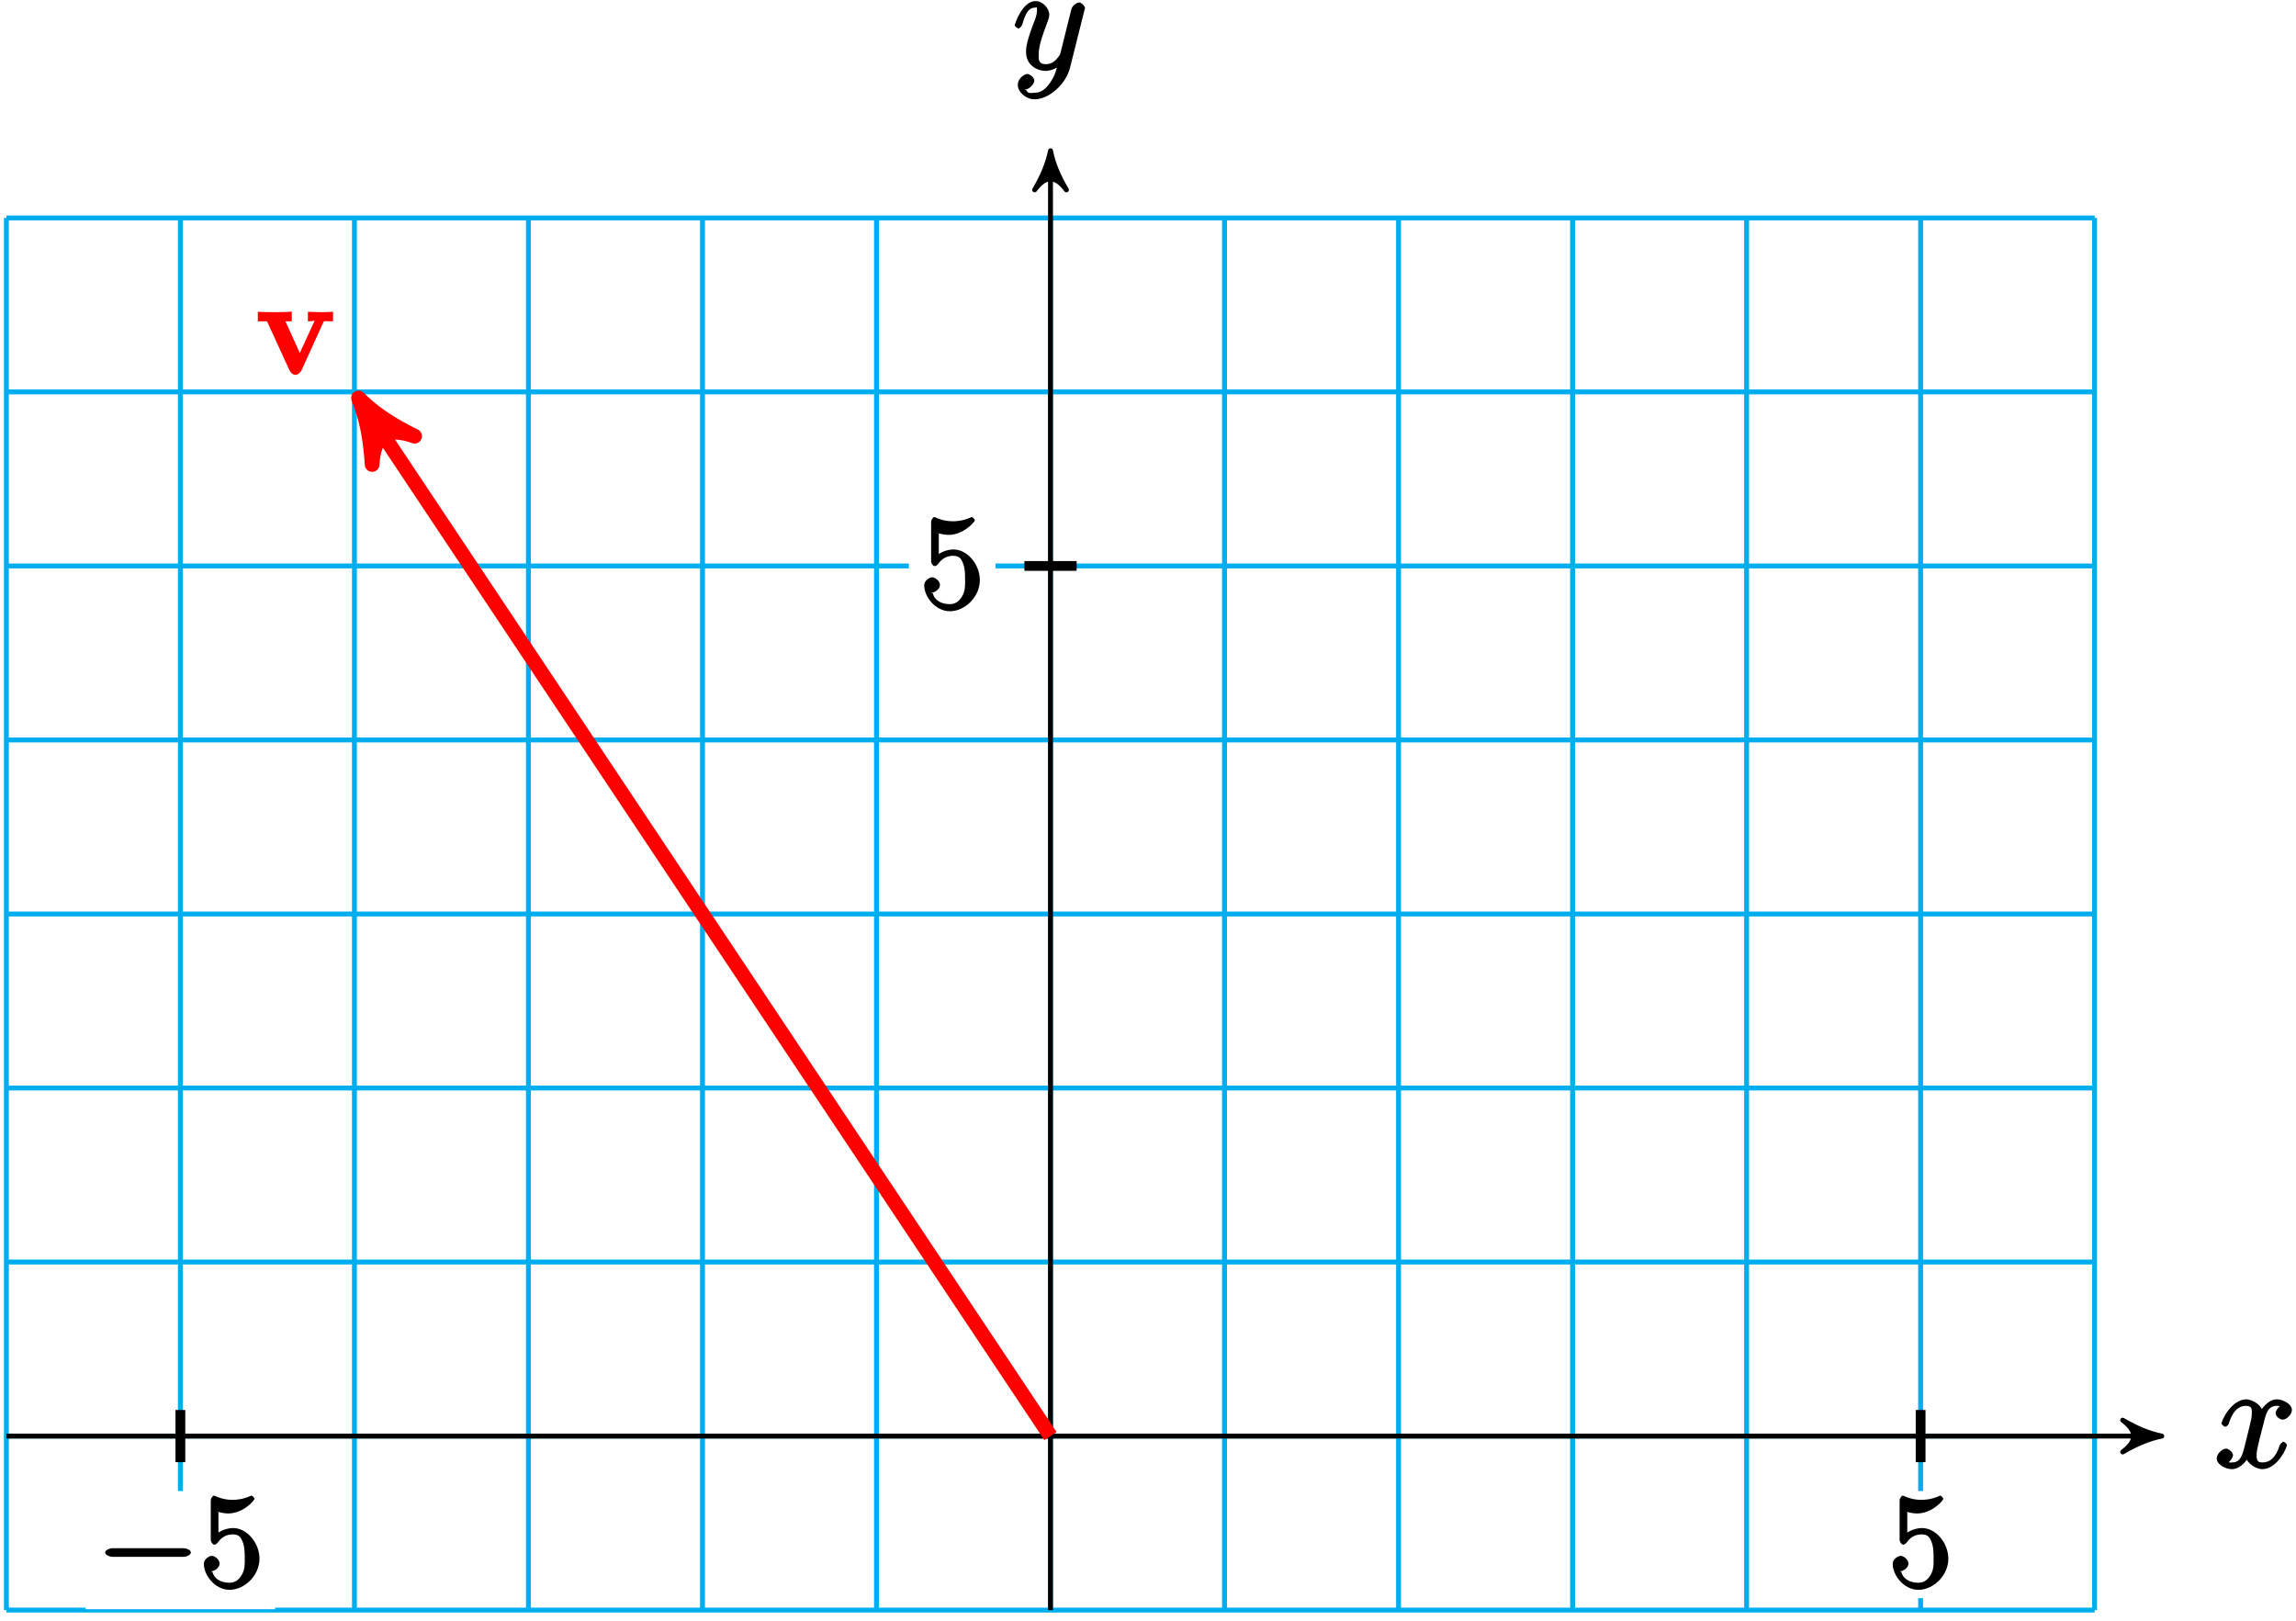
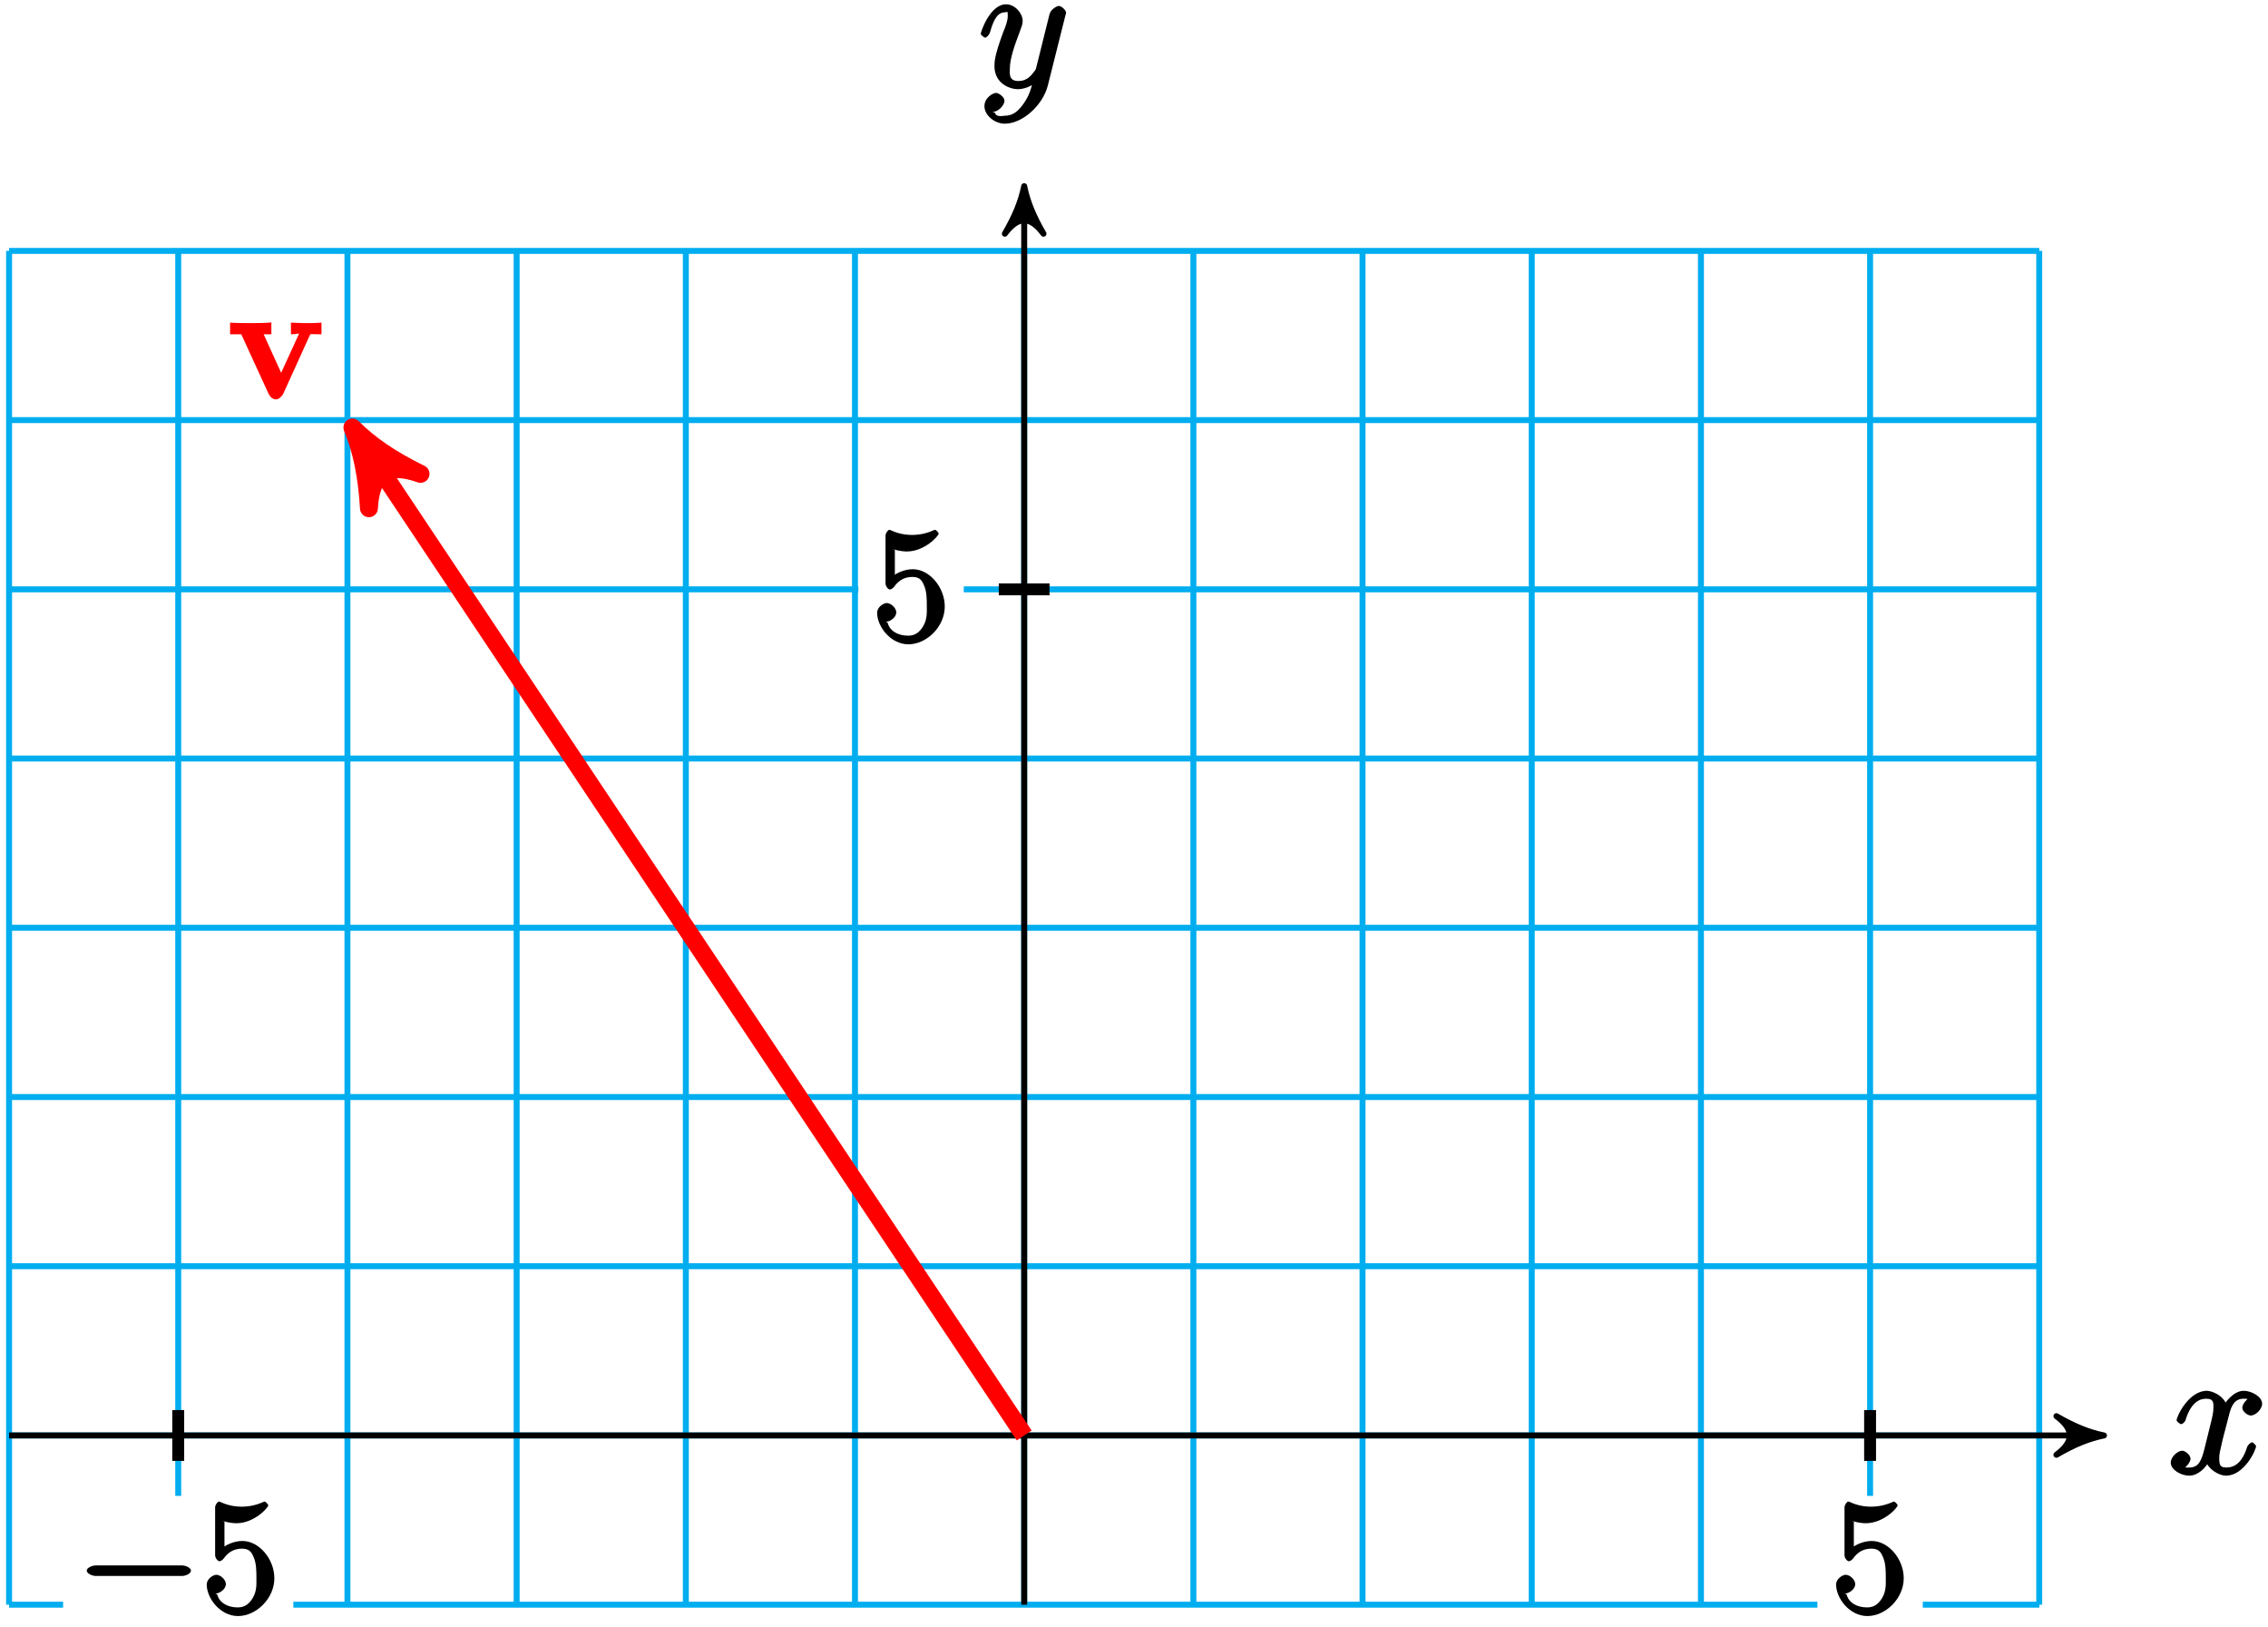
- <svg xmlns="http://www.w3.org/2000/svg" xmlns:xlink="http://www.w3.org/1999/xlink" width="187pt" height="132pt" viewBox="0 0 187 132" version="1.1">
+ <svg xmlns="http://www.w3.org/2000/svg" xmlns:xlink="http://www.w3.org/1999/xlink" width="152pt" height="109pt" viewBox="0 0 152 109" version="1.1">
  <defs>
    <g>
      <symbol overflow="visible" id="glyph0-0">
        <path style="stroke:none;" d="" />
      </symbol>
      <symbol overflow="visible" id="glyph0-1">
        <path style="stroke:none;" d="M 5.672 -5.172 C 5.281 -5.109 4.969 -4.656 4.969 -4.438 C 4.969 -4.141 5.359 -3.906 5.531 -3.906 C 5.891 -3.906 6.297 -4.359 6.297 -4.688 C 6.297 -5.188 5.562 -5.562 5.062 -5.562 C 4.344 -5.562 3.766 -4.703 3.656 -4.469 L 3.984 -4.469 C 3.703 -5.359 2.812 -5.562 2.594 -5.562 C 1.375 -5.562 0.562 -3.844 0.562 -3.578 C 0.562 -3.531 0.781 -3.328 0.859 -3.328 C 0.953 -3.328 1.094 -3.438 1.156 -3.578 C 1.562 -4.922 2.219 -5.031 2.562 -5.031 C 3.094 -5.031 3.031 -4.672 3.031 -4.391 C 3.031 -4.125 2.969 -3.844 2.828 -3.281 L 2.422 -1.641 C 2.234 -0.922 2.062 -0.422 1.422 -0.422 C 1.359 -0.422 1.172 -0.375 0.922 -0.531 L 0.812 -0.281 C 1.25 -0.359 1.5 -0.859 1.5 -1 C 1.5 -1.25 1.156 -1.547 0.938 -1.547 C 0.641 -1.547 0.172 -1.141 0.172 -0.75 C 0.172 -0.25 0.891 0.125 1.406 0.125 C 1.984 0.125 2.5 -0.375 2.75 -0.859 L 2.469 -0.969 C 2.672 -0.266 3.438 0.125 3.875 0.125 C 5.094 0.125 5.891 -1.594 5.891 -1.859 C 5.891 -1.906 5.688 -2.109 5.625 -2.109 C 5.516 -2.109 5.328 -1.906 5.297 -1.812 C 4.969 -0.75 4.453 -0.422 3.906 -0.422 C 3.484 -0.422 3.422 -0.578 3.422 -1.062 C 3.422 -1.328 3.469 -1.516 3.656 -2.312 L 4.078 -3.938 C 4.25 -4.656 4.5 -5.031 5.062 -5.031 C 5.078 -5.031 5.297 -5.062 5.547 -4.906 Z M 5.672 -5.172 " />
      </symbol>
      <symbol overflow="visible" id="glyph0-2">
        <path style="stroke:none;" d="M 3.031 1.094 C 2.703 1.547 2.359 1.906 1.766 1.906 C 1.625 1.906 1.203 2.031 1.109 1.703 C 0.906 1.641 0.969 1.641 0.984 1.641 C 1.344 1.641 1.75 1.188 1.75 0.906 C 1.75 0.641 1.359 0.375 1.188 0.375 C 0.984 0.375 0.406 0.688 0.406 1.266 C 0.406 1.875 1.094 2.438 1.766 2.438 C 2.969 2.438 4.328 1.188 4.656 -0.125 L 5.828 -4.797 C 5.844 -4.859 5.875 -4.922 5.875 -5 C 5.875 -5.172 5.562 -5.453 5.391 -5.453 C 5.281 -5.453 4.859 -5.25 4.766 -4.891 L 3.891 -1.375 C 3.828 -1.156 3.875 -1.25 3.781 -1.109 C 3.531 -0.781 3.266 -0.422 2.688 -0.422 C 2.016 -0.422 2.109 -0.922 2.109 -1.25 C 2.109 -1.922 2.438 -2.844 2.766 -3.703 C 2.891 -4.047 2.969 -4.219 2.969 -4.453 C 2.969 -4.953 2.453 -5.562 1.859 -5.562 C 0.766 -5.562 0.156 -3.688 0.156 -3.578 C 0.156 -3.531 0.375 -3.328 0.453 -3.328 C 0.562 -3.328 0.734 -3.531 0.781 -3.688 C 1.062 -4.703 1.359 -5.031 1.828 -5.031 C 1.938 -5.031 1.969 -5.172 1.969 -4.781 C 1.969 -4.469 1.844 -4.125 1.656 -3.672 C 1.078 -2.109 1.078 -1.703 1.078 -1.422 C 1.078 -0.281 2.062 0.125 2.656 0.125 C 3 0.125 3.531 -0.031 3.844 -0.344 L 3.688 -0.516 C 3.516 0.141 3.438 0.5 3.031 1.094 Z M 3.031 1.094 " />
      </symbol>
      <symbol overflow="visible" id="glyph1-0">
        <path style="stroke:none;" d="" />
      </symbol>
      <symbol overflow="visible" id="glyph1-1">
        <path style="stroke:none;" d="M 1.375 -6.172 C 1.844 -6.016 2.219 -6 2.344 -6 C 3.547 -6 4.484 -7.047 4.484 -7.203 C 4.484 -7.25 4.312 -7.453 4.234 -7.453 C 4.219 -7.453 4.203 -7.453 4.109 -7.406 C 3.5 -7.141 2.984 -7.109 2.703 -7.109 C 1.984 -7.109 1.484 -7.328 1.281 -7.422 C 1.203 -7.453 1.188 -7.453 1.172 -7.453 C 1.094 -7.453 0.922 -7.234 0.922 -7.062 L 0.922 -3.859 C 0.922 -3.672 1.094 -3.453 1.219 -3.453 C 1.266 -3.453 1.406 -3.516 1.5 -3.641 C 1.812 -4.078 2.203 -4.297 2.734 -4.297 C 3.312 -4.297 3.406 -3.922 3.5 -3.734 C 3.688 -3.312 3.688 -2.781 3.688 -2.375 C 3.688 -1.969 3.734 -1.469 3.438 -0.984 C 3.203 -0.594 2.906 -0.359 2.438 -0.359 C 1.719 -0.359 1.188 -0.703 1.062 -1.234 C 0.875 -1.312 0.953 -1.297 1 -1.297 C 1.188 -1.297 1.641 -1.562 1.641 -1.922 C 1.641 -2.234 1.266 -2.547 1 -2.547 C 0.812 -2.547 0.359 -2.297 0.359 -1.891 C 0.359 -0.969 1.266 0.219 2.453 0.219 C 3.672 0.219 4.891 -0.953 4.891 -2.312 C 4.891 -3.594 3.875 -4.812 2.75 -4.812 C 2.125 -4.812 1.531 -4.5 1.25 -4.203 L 1.547 -4.094 L 1.547 -6.109 Z M 1.375 -6.172 " />
      </symbol>
      <symbol overflow="visible" id="glyph2-0">
        <path style="stroke:none;" d="" />
      </symbol>
      <symbol overflow="visible" id="glyph2-1">
        <path style="stroke:none;" d="M 7.094 -2.469 C 7.281 -2.469 7.672 -2.609 7.672 -2.828 C 7.672 -3.031 7.281 -3.172 7.094 -3.172 L 1.266 -3.172 C 1.094 -3.172 0.688 -3.031 0.688 -2.828 C 0.688 -2.609 1.094 -2.469 1.266 -2.469 Z M 7.094 -2.469 " />
      </symbol>
      <symbol overflow="visible" id="glyph3-0">
        <path style="stroke:none;" d="" />
      </symbol>
      <symbol overflow="visible" id="glyph3-1">
        <path style="stroke:none;" d="M 5.453 -4.219 C 5.531 -4.375 5.453 -4.312 6.25 -4.312 L 6.25 -5.094 C 5.734 -5.062 5.719 -5.062 5.281 -5.062 C 4.984 -5.062 4.969 -5.062 4.203 -5.094 L 4.203 -4.312 C 4.641 -4.312 4.734 -4.406 4.734 -4.344 C 4.734 -4.328 4.781 -4.422 4.828 -4.531 L 3.547 -1.734 L 2.375 -4.312 L 2.891 -4.312 L 2.891 -5.109 C 2.516 -5.062 1.766 -5.062 1.469 -5.062 C 1.156 -5.062 0.531 -5.062 0.125 -5.094 L 0.125 -4.312 L 0.875 -4.312 L 2.688 -0.359 C 2.781 -0.156 2.953 0.047 3.203 0.047 C 3.375 0.047 3.578 -0.125 3.688 -0.328 Z M 5.453 -4.219 " />
      </symbol>
    </g>
  </defs>
  <g id="surface1">
-     <path style="fill:none;stroke-width:0.399;stroke-linecap:butt;stroke-linejoin:miter;stroke:rgb(0%,67.839%,93.729%);stroke-opacity:1;stroke-miterlimit:10;" d="M -85.04 -14.173 L 85.042 -14.173 M -85.04 -0.001 L 85.042 -0.001 M -85.04 14.175 L 85.042 14.175 M -85.04 28.347 L 85.042 28.347 M -85.04 42.519 L 85.042 42.519 M -85.04 56.694 L 85.042 56.694 M -85.04 70.866 L 85.042 70.866 M -85.04 85.042 L 85.042 85.042 M -85.04 99.21 L 85.042 99.21 M -85.04 -14.173 L -85.04 99.214 M -70.869 -14.173 L -70.869 99.214 M -56.693 -14.173 L -56.693 99.214 M -42.521 -14.173 L -42.521 99.214 M -28.345 -14.173 L -28.345 99.214 M -14.173 -14.173 L -14.173 99.214 M -0.001 -14.173 L -0.001 99.214 M 14.174 -14.173 L 14.174 99.214 M 28.346 -14.173 L 28.346 99.214 M 42.522 -14.173 L 42.522 99.214 M 56.694 -14.173 L 56.694 99.214 M 70.866 -14.173 L 70.866 99.214 M 85.034 -14.173 L 85.034 99.214 " transform="matrix(1,0,0,-1,85.56,116.96)" />
-     <path style="fill:none;stroke-width:0.399;stroke-linecap:butt;stroke-linejoin:miter;stroke:rgb(0%,0%,0%);stroke-opacity:1;stroke-miterlimit:10;" d="M -85.04 -0.001 L 89.713 -0.001 " transform="matrix(1,0,0,-1,85.56,116.96)" />
-     <path style="fill-rule:nonzero;fill:rgb(0%,0%,0%);fill-opacity:1;stroke-width:0.399;stroke-linecap:butt;stroke-linejoin:round;stroke:rgb(0%,0%,0%);stroke-opacity:1;stroke-miterlimit:10;" d="M 0.797 -0.001 C -0.199 0.198 -1.195 0.597 -2.391 1.296 C -1.195 0.398 -1.195 -0.399 -2.391 -1.294 C -1.195 -0.599 -0.199 -0.2 0.797 -0.001 Z M 0.797 -0.001 " transform="matrix(1,0,0,-1,175.2734,116.96)" />
+     <path style="fill:none;stroke-width:0.399;stroke-linecap:butt;stroke-linejoin:miter;stroke:rgb(0%,67.839%,93.729%);stroke-opacity:1;stroke-miterlimit:10;" d="M -68.031 -11.34 L 68.032 -11.34 M -68.031 0 L 68.032 0 M -68.031 11.34 L 68.032 11.34 M -68.031 22.676 L 68.032 22.676 M -68.031 34.016 L 68.032 34.016 M -68.031 45.356 L 68.032 45.356 M -68.031 56.692 L 68.032 56.692 M -68.031 68.032 L 68.032 68.032 M -68.031 79.368 L 68.032 79.368 M -68.031 -11.34 L -68.031 79.371 M -56.695 -11.34 L -56.695 79.371 M -45.355 -11.34 L -45.355 79.371 M -34.015 -11.34 L -34.015 79.371 M -22.675 -11.34 L -22.675 79.371 M -11.339 -11.34 L -11.339 79.371 M 0.001 -11.34 L 0.001 79.371 M 11.34 -11.34 L 11.34 79.371 M 22.676 -11.34 L 22.676 79.371 M 34.016 -11.34 L 34.016 79.371 M 45.356 -11.34 L 45.356 79.371 M 56.692 -11.34 L 56.692 79.371 M 68.028 -11.34 L 68.028 79.371 " transform="matrix(1,0,0,-1,68.64,96.18)" />
+     <path style="fill:none;stroke-width:0.399;stroke-linecap:butt;stroke-linejoin:miter;stroke:rgb(0%,0%,0%);stroke-opacity:1;stroke-miterlimit:10;" d="M -68.031 0 L 71.571 0 " transform="matrix(1,0,0,-1,68.64,96.18)" />
+     <path style="fill-rule:nonzero;fill:rgb(0%,0%,0%);fill-opacity:1;stroke-width:0.399;stroke-linecap:butt;stroke-linejoin:round;stroke:rgb(0%,0%,0%);stroke-opacity:1;stroke-miterlimit:10;" d="M 0.797 0 C -0.199 0.2 -1.195 0.598 -2.39 1.293 C -1.195 0.399 -1.195 -0.398 -2.39 -1.297 C -1.195 -0.597 -0.199 -0.199 0.797 0 Z M 0.797 0 " transform="matrix(1,0,0,-1,140.2104,96.18)" />
    <g style="fill:rgb(0%,0%,0%);fill-opacity:1;">
-       <use xlink:href="#glyph0-1" x="180.37" y="119.53" />
+       <use xlink:href="#glyph0-1" x="145.31" y="98.75" />
    </g>
-     <path style="fill:none;stroke-width:0.399;stroke-linecap:butt;stroke-linejoin:miter;stroke:rgb(0%,0%,0%);stroke-opacity:1;stroke-miterlimit:10;" d="M -0.001 -14.173 L -0.001 103.886 " transform="matrix(1,0,0,-1,85.56,116.96)" />
-     <path style="fill-rule:nonzero;fill:rgb(0%,0%,0%);fill-opacity:1;stroke-width:0.399;stroke-linecap:butt;stroke-linejoin:round;stroke:rgb(0%,0%,0%);stroke-opacity:1;stroke-miterlimit:10;" d="M 0.796 0.001 C -0.2 0.201 -1.196 0.599 -2.392 1.294 C -1.196 0.4 -1.196 -0.397 -2.392 -1.295 C -1.196 -0.596 -0.2 -0.198 0.796 0.001 Z M 0.796 0.001 " transform="matrix(0,-1,-1,0,85.56,13.07317)" />
+     <path style="fill:none;stroke-width:0.399;stroke-linecap:butt;stroke-linejoin:miter;stroke:rgb(0%,0%,0%);stroke-opacity:1;stroke-miterlimit:10;" d="M 0.001 -11.34 L 0.001 82.91 " transform="matrix(1,0,0,-1,68.64,96.18)" />
+     <path style="fill-rule:nonzero;fill:rgb(0%,0%,0%);fill-opacity:1;stroke-width:0.399;stroke-linecap:butt;stroke-linejoin:round;stroke:rgb(0%,0%,0%);stroke-opacity:1;stroke-miterlimit:10;" d="M 0.798 -0.001 C -0.198 0.199 -1.194 0.597 -2.389 1.296 C -1.194 0.398 -1.194 -0.399 -2.389 -1.294 C -1.194 -0.598 -0.198 -0.2 0.798 -0.001 Z M 0.798 -0.001 " transform="matrix(0,-1,-1,0,68.64,13.27108)" />
    <g style="fill:rgb(0%,0%,0%);fill-opacity:1;">
-       <use xlink:href="#glyph0-2" x="82.49" y="5.65" />
+       <use xlink:href="#glyph0-2" x="65.57" y="5.85" />
    </g>
-     <path style="fill:none;stroke-width:0.797;stroke-linecap:butt;stroke-linejoin:miter;stroke:rgb(0%,0%,0%);stroke-opacity:1;stroke-miterlimit:10;" d="M 70.866 2.124 L 70.866 -2.126 " transform="matrix(1,0,0,-1,85.56,116.96)" />
-     <path style=" stroke:none;fill-rule:nonzero;fill:rgb(100%,100%,100%);fill-opacity:1;" d="M 159.957 121.438 L 152.898 121.438 L 152.898 130.164 L 159.957 130.164 Z M 159.957 121.438 " />
+     <path style="fill:none;stroke-width:0.797;stroke-linecap:butt;stroke-linejoin:miter;stroke:rgb(0%,0%,0%);stroke-opacity:1;stroke-miterlimit:10;" d="M 56.692 1.7 L 56.692 -1.703 " transform="matrix(1,0,0,-1,68.64,96.18)" />
+     <path style=" stroke:none;fill-rule:nonzero;fill:rgb(100%,100%,100%);fill-opacity:1;" d="M 128.863 100.23 L 121.801 100.23 L 121.801 108.961 L 128.863 108.961 Z M 128.863 100.23 " />
    <g style="fill:rgb(0%,0%,0%);fill-opacity:1;">
-       <use xlink:href="#glyph1-1" x="153.794" y="129.264" />
+       <use xlink:href="#glyph1-1" x="122.696" y="108.062" />
    </g>
-     <path style="fill:none;stroke-width:0.797;stroke-linecap:butt;stroke-linejoin:miter;stroke:rgb(0%,0%,0%);stroke-opacity:1;stroke-miterlimit:10;" d="M -70.869 2.124 L -70.869 -2.126 " transform="matrix(1,0,0,-1,85.56,116.96)" />
-     <path style=" stroke:none;fill-rule:nonzero;fill:rgb(100%,100%,100%);fill-opacity:1;" d="M 22.406 121.438 L 6.977 121.438 L 6.977 131.062 L 22.406 131.062 Z M 22.406 121.438 " />
+     <path style="fill:none;stroke-width:0.797;stroke-linecap:butt;stroke-linejoin:miter;stroke:rgb(0%,0%,0%);stroke-opacity:1;stroke-miterlimit:10;" d="M -56.695 1.7 L -56.695 -1.703 " transform="matrix(1,0,0,-1,68.64,96.18)" />
+     <path style=" stroke:none;fill-rule:nonzero;fill:rgb(100%,100%,100%);fill-opacity:1;" d="M 19.66 100.23 L 4.23 100.23 L 4.23 109.855 L 19.66 109.855 Z M 19.66 100.23 " />
    <g style="fill:rgb(0%,0%,0%);fill-opacity:1;">
-       <use xlink:href="#glyph2-1" x="7.874" y="129.264" />
+       <use xlink:href="#glyph2-1" x="5.126" y="108.062" />
    </g>
    <g style="fill:rgb(0%,0%,0%);fill-opacity:1;">
-       <use xlink:href="#glyph1-1" x="16.244" y="129.264" />
+       <use xlink:href="#glyph1-1" x="13.496" y="108.062" />
    </g>
-     <path style="fill:none;stroke-width:0.797;stroke-linecap:butt;stroke-linejoin:miter;stroke:rgb(0%,0%,0%);stroke-opacity:1;stroke-miterlimit:10;" d="M 2.127 70.866 L -2.126 70.866 " transform="matrix(1,0,0,-1,85.56,116.96)" />
-     <path style=" stroke:none;fill-rule:nonzero;fill:rgb(100%,100%,100%);fill-opacity:1;" d="M 81.082 41.73 L 74.023 41.73 L 74.023 50.457 L 81.082 50.457 Z M 81.082 41.73 " />
+     <path style="fill:none;stroke-width:0.797;stroke-linecap:butt;stroke-linejoin:miter;stroke:rgb(0%,0%,0%);stroke-opacity:1;stroke-miterlimit:10;" d="M 1.7 56.692 L -1.702 56.692 " transform="matrix(1,0,0,-1,68.64,96.18)" />
+     <path style=" stroke:none;fill-rule:nonzero;fill:rgb(100%,100%,100%);fill-opacity:1;" d="M 64.59 35.125 L 57.527 35.125 L 57.527 43.852 L 64.59 43.852 Z M 64.59 35.125 " />
    <g style="fill:rgb(0%,0%,0%);fill-opacity:1;">
-       <use xlink:href="#glyph1-1" x="74.914" y="49.564" />
+       <use xlink:href="#glyph1-1" x="58.426" y="42.952" />
    </g>
-     <path style="fill:none;stroke-width:1.196;stroke-linecap:butt;stroke-linejoin:miter;stroke:rgb(100%,0%,0%);stroke-opacity:1;stroke-miterlimit:10;" d="M -0.001 -0.001 L -55.65 83.476 " transform="matrix(1,0,0,-1,85.56,116.96)" />
-     <path style="fill-rule:nonzero;fill:rgb(100%,0%,0%);fill-opacity:1;stroke-width:1.196;stroke-linecap:butt;stroke-linejoin:round;stroke:rgb(100%,0%,0%);stroke-opacity:1;stroke-miterlimit:10;" d="M 1.276 -0 C -0.319 0.318 -1.915 0.957 -3.826 2.071 C -1.913 0.637 -1.911 -0.638 -3.826 -2.071 C -1.912 -0.955 -0.318 -0.319 1.276 -0 Z M 1.276 -0 " transform="matrix(-0.55641,-0.8346,-0.8346,0.55641,29.90853,33.48277)" />
-     <path style=" stroke:none;fill-rule:nonzero;fill:rgb(100%,100%,100%);fill-opacity:1;" d="M 28.328 24.805 L 19.977 24.805 L 19.977 31.383 L 28.328 31.383 Z M 28.328 24.805 " />
+     <path style="fill:none;stroke-width:1.196;stroke-linecap:butt;stroke-linejoin:miter;stroke:rgb(100%,0%,0%);stroke-opacity:1;stroke-miterlimit:10;" d="M 0.001 0 L -44.312 66.469 " transform="matrix(1,0,0,-1,68.64,96.18)" />
+     <path style="fill-rule:nonzero;fill:rgb(100%,0%,0%);fill-opacity:1;stroke-width:1.196;stroke-linecap:butt;stroke-linejoin:round;stroke:rgb(100%,0%,0%);stroke-opacity:1;stroke-miterlimit:10;" d="M 1.276 -0.001 C -0.318 0.318 -1.915 0.956 -3.825 2.071 C -1.913 0.637 -1.914 -0.636 -3.826 -2.071 C -1.912 -0.955 -0.317 -0.319 1.276 -0.001 Z M 1.276 -0.001 " transform="matrix(-0.55641,-0.8346,-0.8346,0.55641,24.32643,29.70963)" />
+     <path style=" stroke:none;fill-rule:nonzero;fill:rgb(100%,100%,100%);fill-opacity:1;" d="M 22.746 21.031 L 14.395 21.031 L 14.395 27.609 L 22.746 27.609 Z M 22.746 21.031 " />
    <g style="fill:rgb(100%,0%,0%);fill-opacity:1;">
-       <use xlink:href="#glyph3-1" x="20.874" y="30.484" />
+       <use xlink:href="#glyph3-1" x="15.296" y="26.712" />
    </g>
  </g>
</svg>
